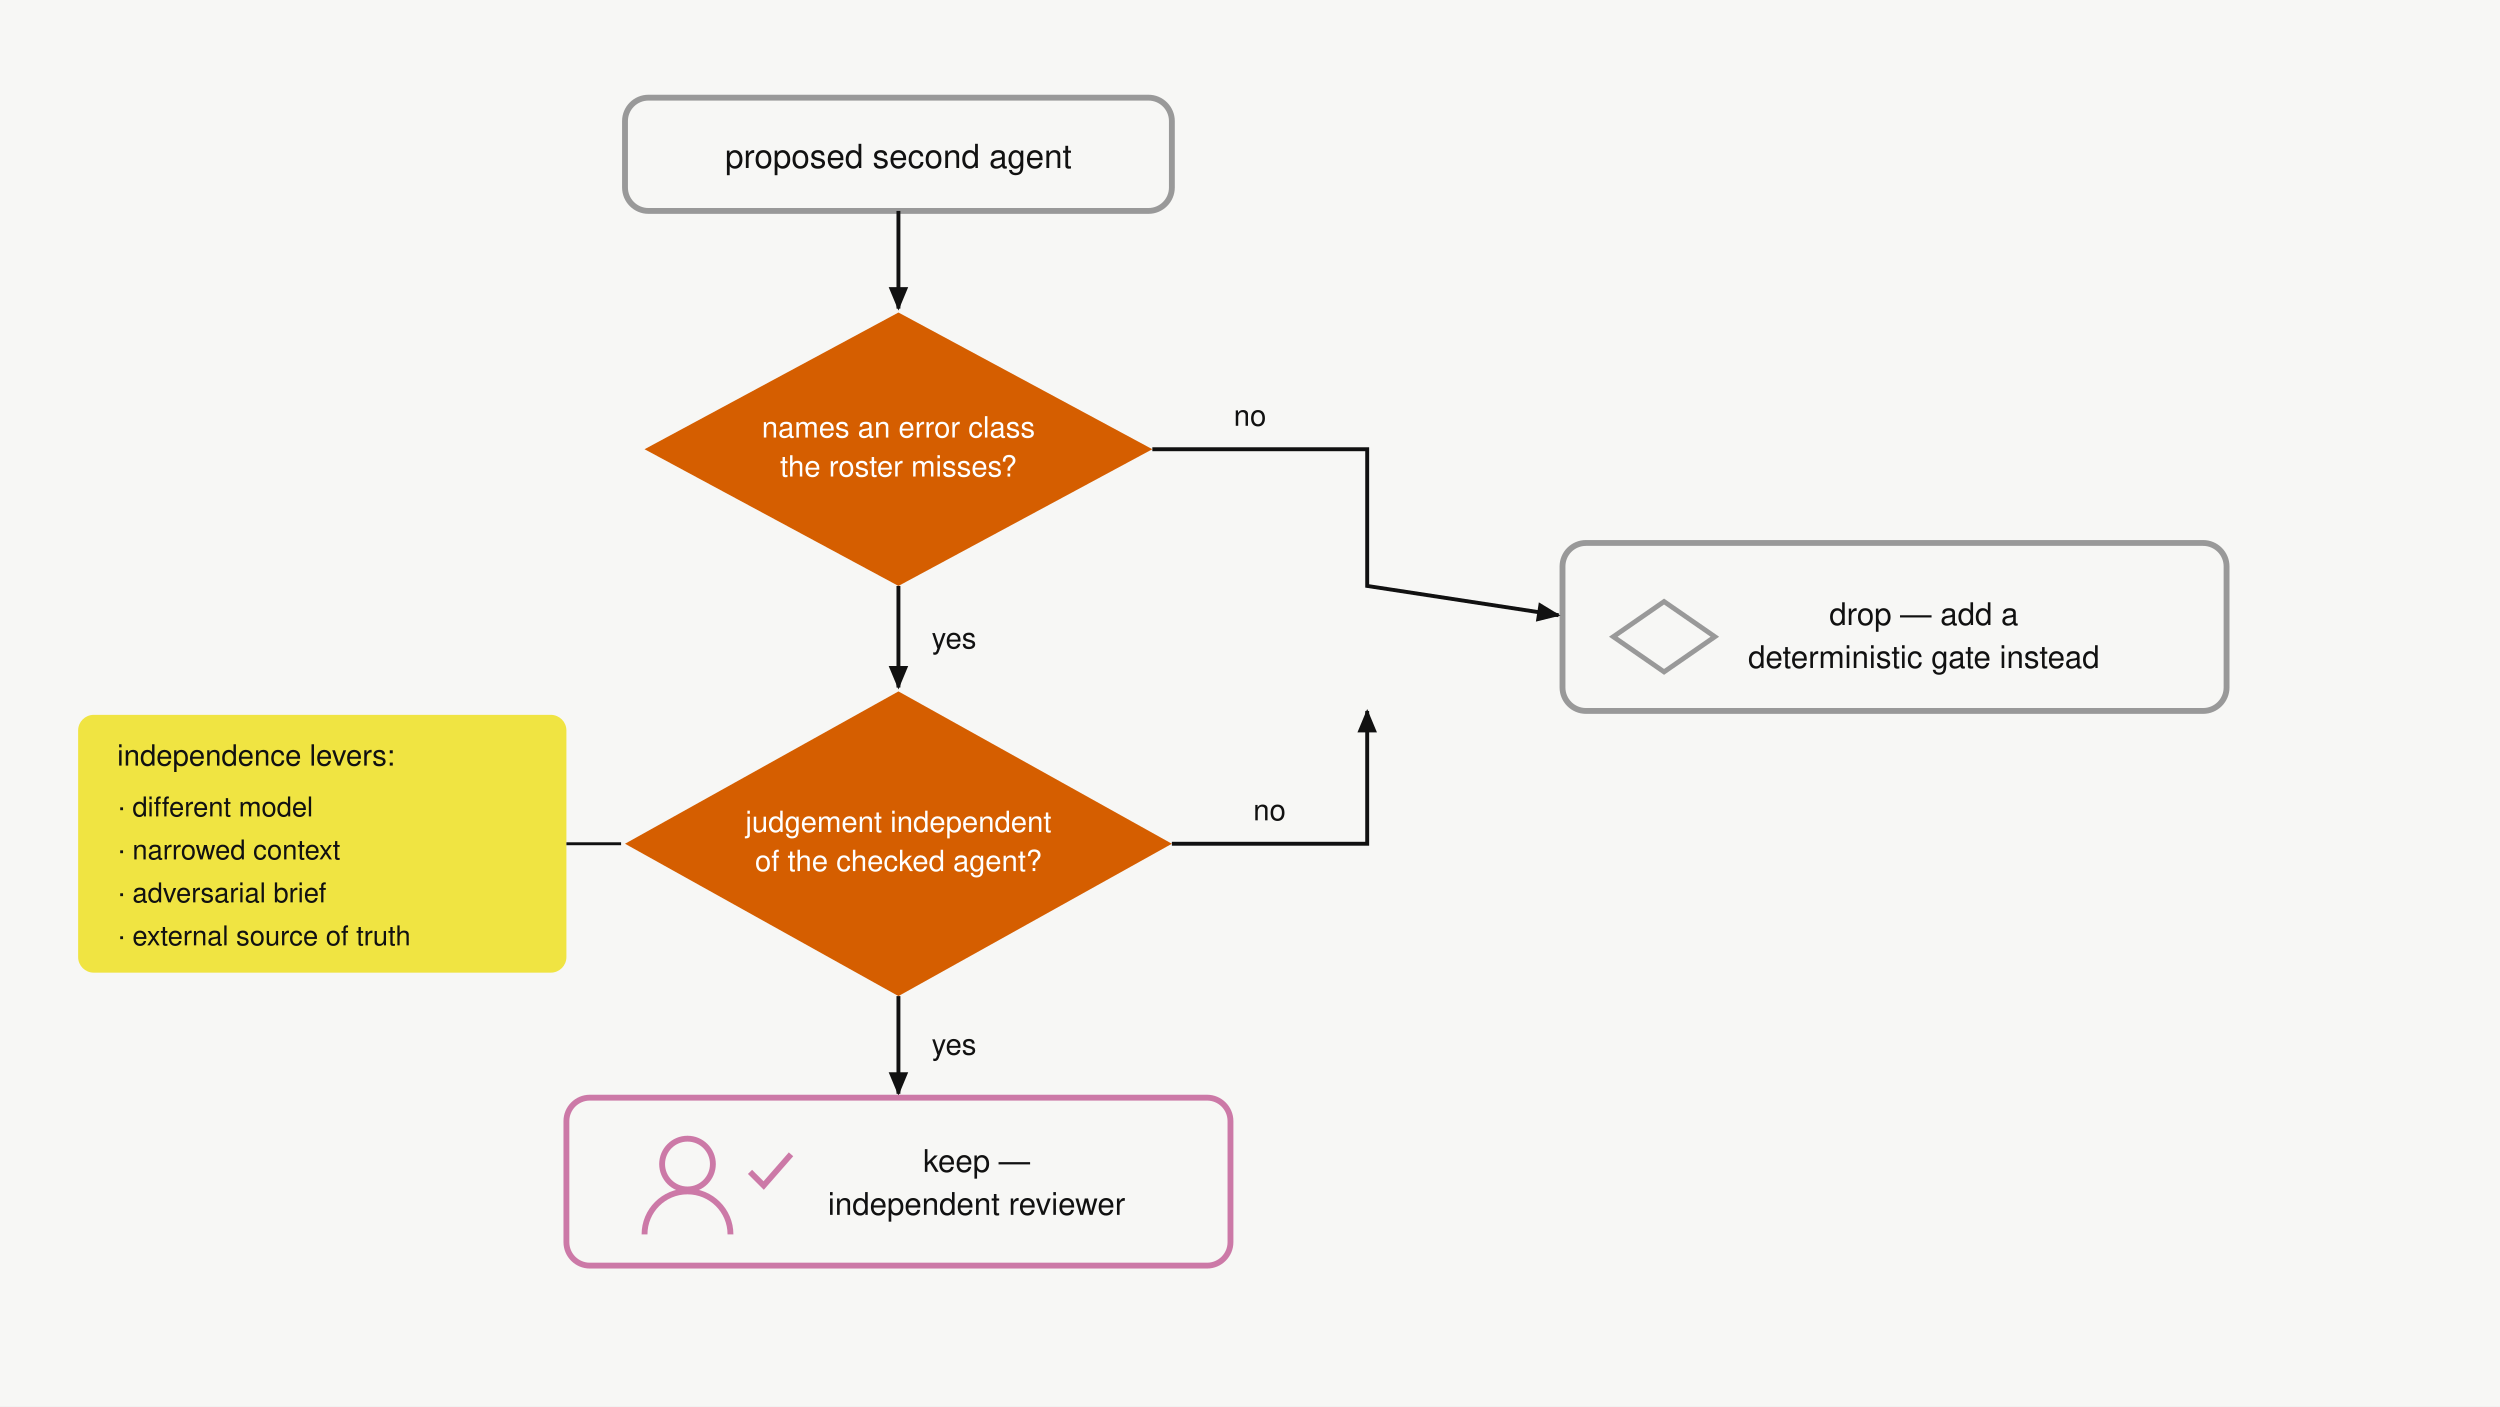
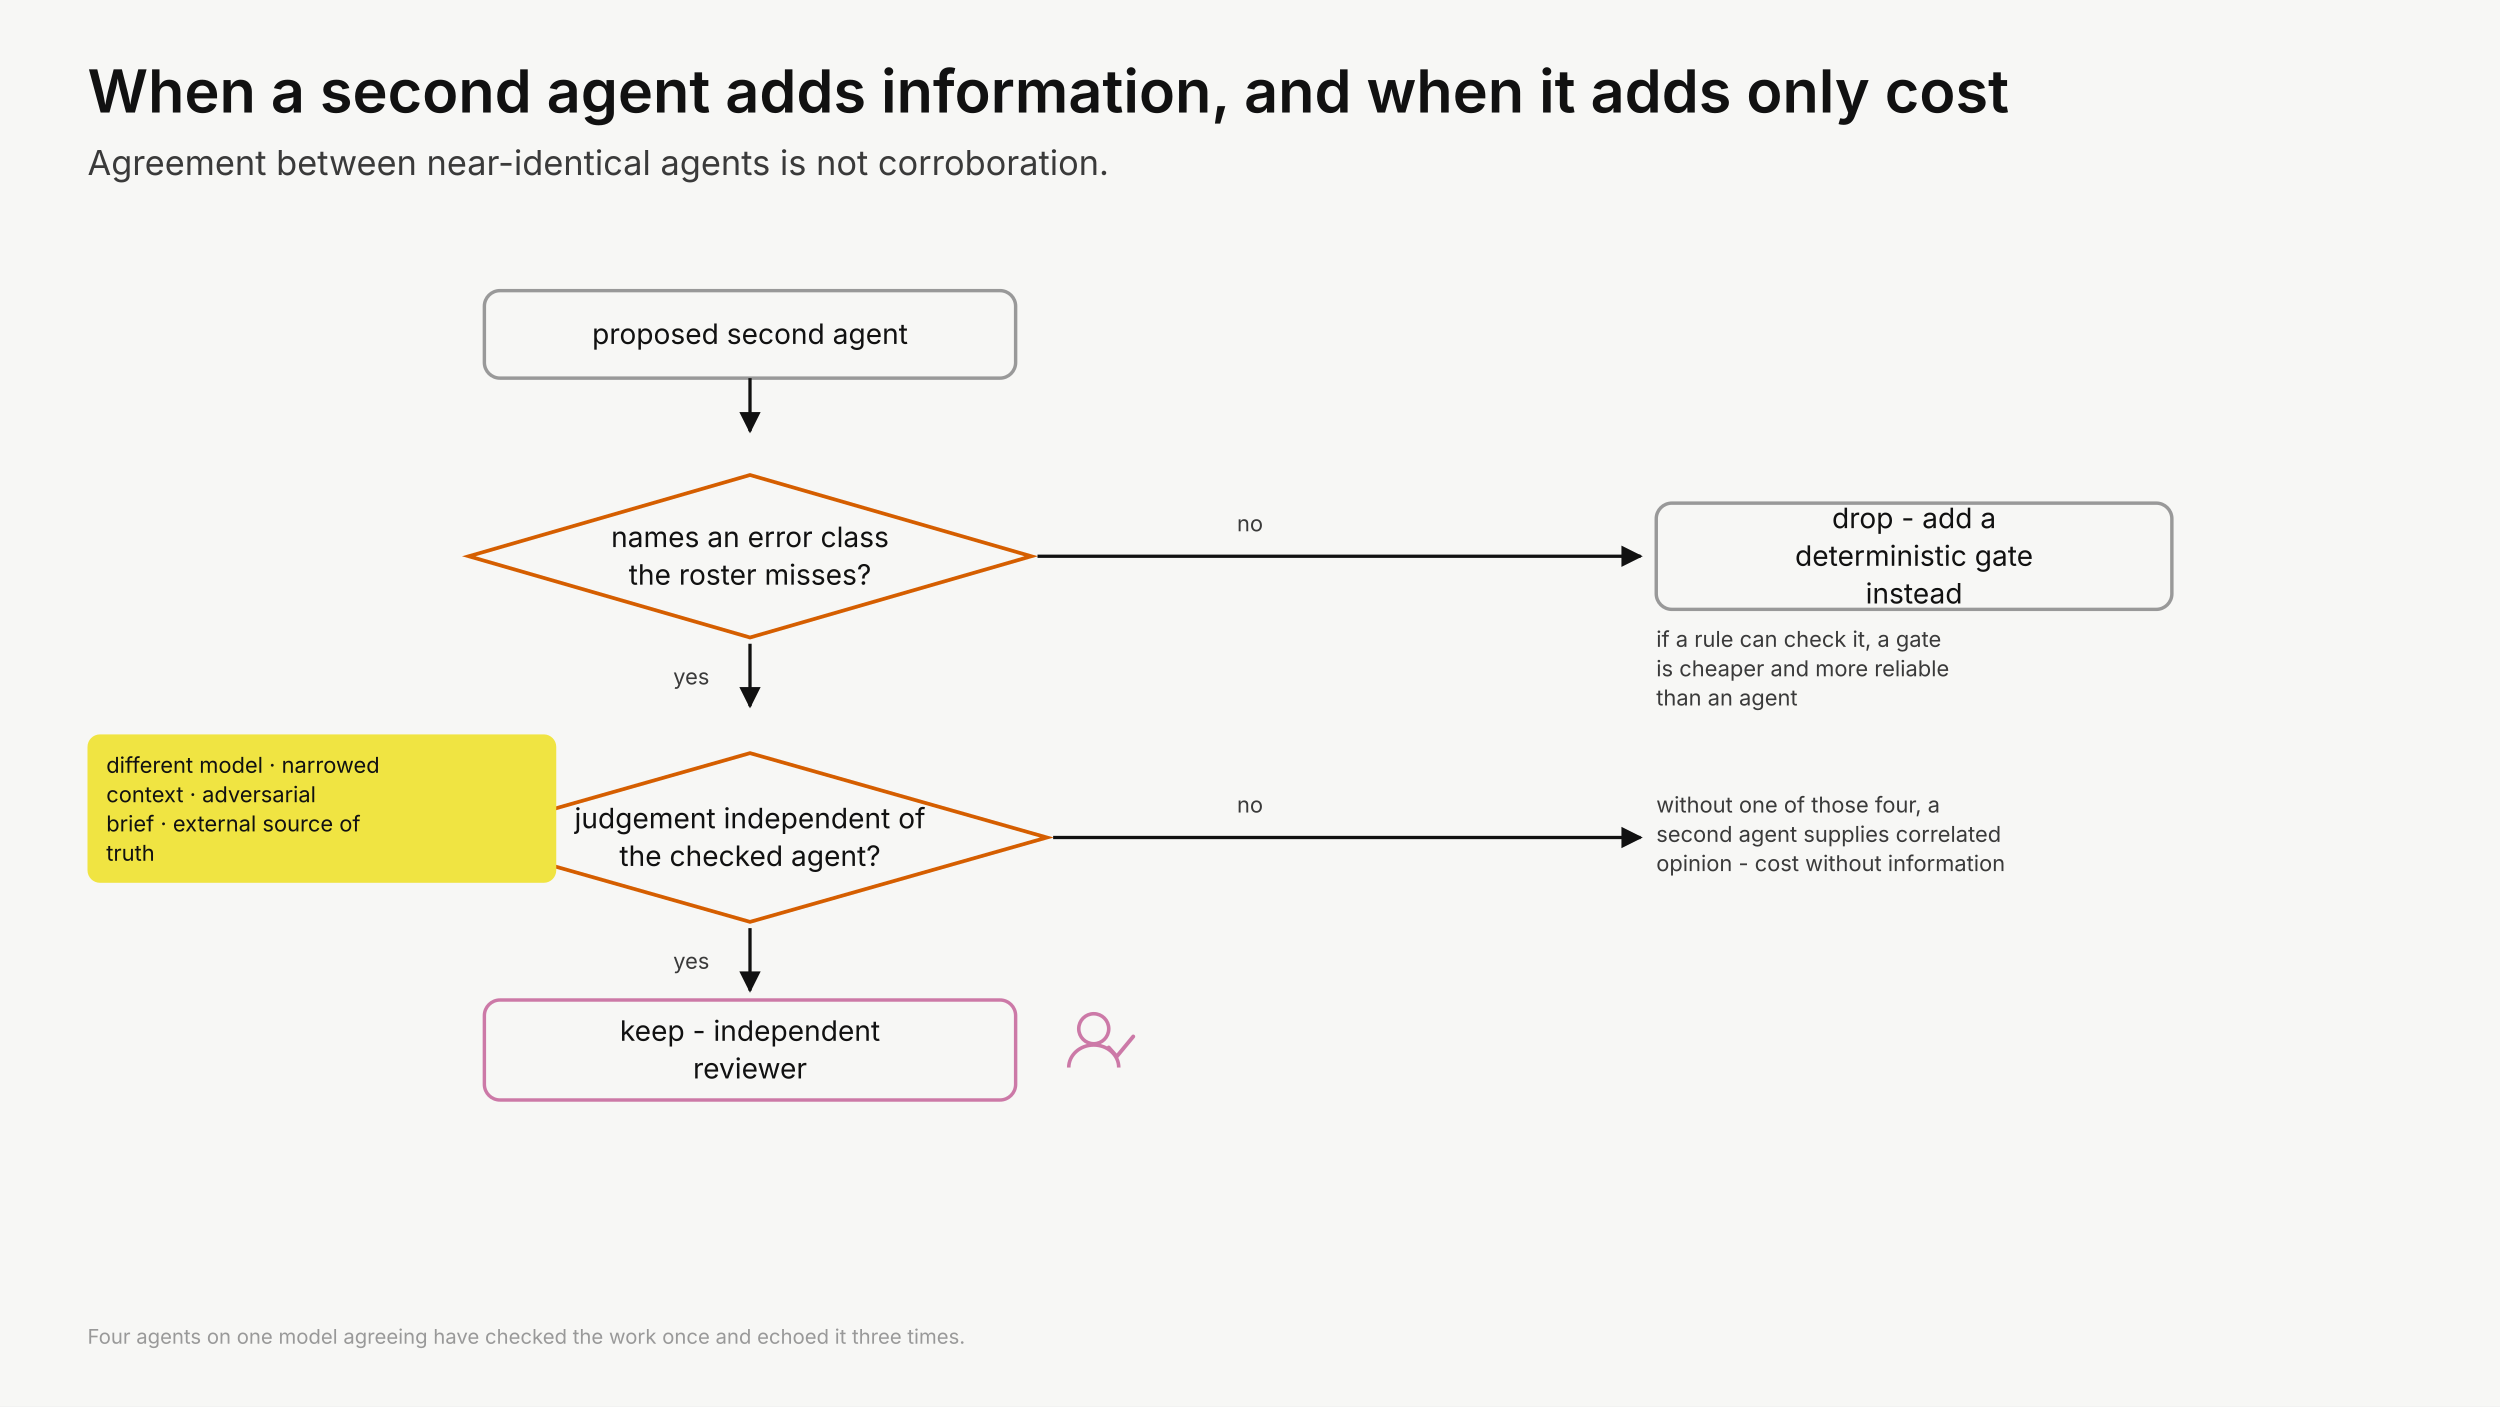
- <svg xmlns="http://www.w3.org/2000/svg" width="1280" height="720" viewBox="0 0 1280 720" font-family="Helvetica, Arial, sans-serif">
+ <svg xmlns="http://www.w3.org/2000/svg" width="1600" height="900" viewBox="0 0 1600 900" role="img">
  <defs>
-     <marker id="ah" markerWidth="12" markerHeight="10" refX="11" refY="5" orient="auto" markerUnits="userSpaceOnUse">
-       <path d="M0,0 L12,5 L0,10 Z" fill="#111111" />
+     <marker id="ah101" viewBox="0 0 10 10" refX="9" refY="5" markerWidth="6.5" markerHeight="6.5" orient="auto-start-reverse">
+       <path d="M0,0 L10,5 L0,10 z" fill="#111111" />
    </marker>
  </defs>
-   <rect width="1280" height="720" fill="#F7F7F5" />
-   <rect x="320" y="50" width="280" height="58" rx="12" fill="none" stroke="#999999" stroke-width="3" />
-   <text x="460" y="86" font-size="17" fill="#111111" text-anchor="middle">proposed second agent</text>
-   <line x1="460" y1="108" x2="460" y2="158" stroke="#111111" stroke-width="2" marker-end="url(#ah)" />
-   <polygon points="460,160 590,230 460,300 330,230" fill="#D55E00" />
-   <text x="460" y="224" font-size="15" fill="#FFFFFF" text-anchor="middle">names an error class</text>
-   <text x="460" y="244" font-size="15" fill="#FFFFFF" text-anchor="middle">the roster misses?</text>
-   <rect x="800" y="278" width="340" height="86" rx="12" fill="none" stroke="#999999" stroke-width="3" />
-   <polygon points="852,308 878,326 852,344 826,326" fill="none" stroke="#999999" stroke-width="2.5" />
-   <text x="985" y="320" font-size="16" fill="#111111" text-anchor="middle">drop — add a</text>
-   <text x="985" y="342" font-size="16" fill="#111111" text-anchor="middle">deterministic gate instead</text>
-   <path d="M590,230 L700,230 L700,300 L798,315" fill="none" stroke="#111111" stroke-width="2" marker-end="url(#ah)" />
-   <text x="640" y="218" font-size="15" fill="#111111" text-anchor="middle">no</text>
-   <line x1="460" y1="300" x2="460" y2="352" stroke="#111111" stroke-width="2" marker-end="url(#ah)" />
-   <text x="477" y="332" font-size="15" fill="#111111" text-anchor="start">yes</text>
-   <polygon points="460,354 600,432 460,510 320,432" fill="#D55E00" />
-   <text x="460" y="426" font-size="15" fill="#FFFFFF" text-anchor="middle">judgement independent</text>
-   <text x="460" y="446" font-size="15" fill="#FFFFFF" text-anchor="middle">of the checked agent?</text>
-   <rect x="40" y="366" width="250" height="132" rx="8" fill="#F0E442" />
-   <text x="60" y="392" font-size="15" fill="#111111" text-anchor="start">independence levers:</text>
-   <text x="60" y="418" font-size="14" fill="#111111" text-anchor="start">· different model</text>
-   <text x="60" y="440" font-size="14" fill="#111111" text-anchor="start">· narrowed context</text>
-   <text x="60" y="462" font-size="14" fill="#111111" text-anchor="start">· adversarial brief</text>
-   <text x="60" y="484" font-size="14" fill="#111111" text-anchor="start">· external source of truth</text>
-   <line x1="290" y1="432" x2="318" y2="432" stroke="#111111" stroke-width="1.5" />
-   <path d="M600,432 L700,432 L700,364" fill="none" stroke="#111111" stroke-width="2" marker-end="url(#ah)" />
-   <text x="650" y="420" font-size="15" fill="#111111" text-anchor="middle">no</text>
-   <line x1="460" y1="510" x2="460" y2="560" stroke="#111111" stroke-width="2" marker-end="url(#ah)" />
-   <text x="477" y="540" font-size="15" fill="#111111" text-anchor="start">yes</text>
-   <rect x="290" y="562" width="340" height="86" rx="12" fill="none" stroke="#CC79A7" stroke-width="3" />
-   <circle cx="352" cy="596" r="13" fill="none" stroke="#CC79A7" stroke-width="3" />
-   <path d="M330,632 a22,22 0 0 1 44,0" fill="none" stroke="#CC79A7" stroke-width="3" />
-   <path d="M384,600 l7,7 l14,-16" fill="none" stroke="#CC79A7" stroke-width="3" />
-   <text x="500" y="600" font-size="16" fill="#111111" text-anchor="middle">keep —</text>
-   <text x="500" y="622" font-size="16" fill="#111111" text-anchor="middle">independent reviewer</text>
+   <rect width="1600" height="900" fill="#F7F7F5" />
+   <text x="56.0" y="72.0" font-family="Inter, 'Helvetica Neue', Helvetica, Arial, sans-serif" font-size="38" fill="#111111" font-weight="600" text-anchor="start">When a second agent adds information, and when it adds only cost</text>
+   <text x="56.0" y="112.0" font-family="Inter, 'Helvetica Neue', Helvetica, Arial, sans-serif" font-size="22" fill="#3A3A3A" font-weight="400" text-anchor="start">Agreement between near-identical agents is not corroboration.</text>
+   <rect x="310.0" y="186.0" width="340.0" height="56.0" rx="10" fill="none" stroke="#999999" stroke-width="2.2" />
+   <text x="480.0" y="220.1" font-family="Inter, 'Helvetica Neue', Helvetica, Arial, sans-serif" font-size="18" fill="#111111" font-weight="400" text-anchor="middle">proposed second agent</text>
+   <line x1="480.0" y1="242.0" x2="480.0" y2="276.0" stroke="#111111" stroke-width="2.1" marker-end="url(#ah101)" />
+   <polygon points="480,304.0 660.0,356 480,408.0 300.0,356" fill="none" stroke="#D55E00" stroke-width="2.4" />
+   <text x="480.0" y="350.1" font-family="Inter, 'Helvetica Neue', Helvetica, Arial, sans-serif" font-size="18" fill="#111111" font-weight="400" text-anchor="middle">names an error class</text>
+   <text x="480.0" y="374.2" font-family="Inter, 'Helvetica Neue', Helvetica, Arial, sans-serif" font-size="18" fill="#111111" font-weight="400" text-anchor="middle">the roster misses?</text>
+   <path d="M664.0,356.0 L1050.0,356.0" fill="none" stroke="#111111" stroke-width="2.1" marker-end="url(#ah101)" />
+   <text x="800.0" y="340.0" font-family="Inter, 'Helvetica Neue', Helvetica, Arial, sans-serif" font-size="14" fill="#3A3A3A" font-weight="400" text-anchor="middle">no</text>
+   <rect x="1060.0" y="322.0" width="330.0" height="68.0" rx="10" fill="none" stroke="#999999" stroke-width="2.2" />
+   <text x="1225.0" y="338.0" font-family="Inter, 'Helvetica Neue', Helvetica, Arial, sans-serif" font-size="18" fill="#111111" font-weight="400" text-anchor="middle">drop - add a</text>
+   <text x="1225.0" y="362.1" font-family="Inter, 'Helvetica Neue', Helvetica, Arial, sans-serif" font-size="18" fill="#111111" font-weight="400" text-anchor="middle">deterministic gate</text>
+   <text x="1225.0" y="386.2" font-family="Inter, 'Helvetica Neue', Helvetica, Arial, sans-serif" font-size="18" fill="#111111" font-weight="400" text-anchor="middle">instead</text>
+   <text x="1060.0" y="414.0" font-family="Inter, 'Helvetica Neue', Helvetica, Arial, sans-serif" font-size="14" fill="#3A3A3A" font-weight="400" text-anchor="start">if a rule can check it, a gate</text>
+   <text x="1060.0" y="432.8" font-family="Inter, 'Helvetica Neue', Helvetica, Arial, sans-serif" font-size="14" fill="#3A3A3A" font-weight="400" text-anchor="start">is cheaper and more reliable</text>
+   <text x="1060.0" y="451.5" font-family="Inter, 'Helvetica Neue', Helvetica, Arial, sans-serif" font-size="14" fill="#3A3A3A" font-weight="400" text-anchor="start">than an agent</text>
+   <line x1="480.0" y1="412.0" x2="480.0" y2="452.0" stroke="#111111" stroke-width="2.1" marker-end="url(#ah101)" />
+   <text x="454.0" y="438.0" font-family="Inter, 'Helvetica Neue', Helvetica, Arial, sans-serif" font-size="14" fill="#3A3A3A" font-weight="400" text-anchor="end">yes</text>
+   <polygon points="480,482.0 670.0,536 480,590.0 290.0,536" fill="none" stroke="#D55E00" stroke-width="2.4" />
+   <text x="480.0" y="530.1" font-family="Inter, 'Helvetica Neue', Helvetica, Arial, sans-serif" font-size="18" fill="#111111" font-weight="400" text-anchor="middle">judgement independent of</text>
+   <text x="480.0" y="554.2" font-family="Inter, 'Helvetica Neue', Helvetica, Arial, sans-serif" font-size="18" fill="#111111" font-weight="400" text-anchor="middle">the checked agent?</text>
+   <rect x="56.0" y="470.0" width="300.0" height="95.0" rx="8" fill="#F0E442" stroke="none" />
+   <text x="68.0" y="494.6" font-family="Inter, 'Helvetica Neue', Helvetica, Arial, sans-serif" font-size="14" fill="#111111" font-weight="400" text-anchor="start">different model · narrowed</text>
+   <text x="68.0" y="513.4" font-family="Inter, 'Helvetica Neue', Helvetica, Arial, sans-serif" font-size="14" fill="#111111" font-weight="400" text-anchor="start">context · adversarial</text>
+   <text x="68.0" y="532.1" font-family="Inter, 'Helvetica Neue', Helvetica, Arial, sans-serif" font-size="14" fill="#111111" font-weight="400" text-anchor="start">brief · external source of</text>
+   <text x="68.0" y="550.9" font-family="Inter, 'Helvetica Neue', Helvetica, Arial, sans-serif" font-size="14" fill="#111111" font-weight="400" text-anchor="start">truth</text>
+   <path d="M674.0,536.0 L1050.0,536.0" fill="none" stroke="#111111" stroke-width="2.1" marker-end="url(#ah101)" />
+   <text x="800.0" y="520.0" font-family="Inter, 'Helvetica Neue', Helvetica, Arial, sans-serif" font-size="14" fill="#3A3A3A" font-weight="400" text-anchor="middle">no</text>
+   <text x="1060.0" y="520.0" font-family="Inter, 'Helvetica Neue', Helvetica, Arial, sans-serif" font-size="14" fill="#3A3A3A" font-weight="400" text-anchor="start">without one of those four, a</text>
+   <text x="1060.0" y="538.8" font-family="Inter, 'Helvetica Neue', Helvetica, Arial, sans-serif" font-size="14" fill="#3A3A3A" font-weight="400" text-anchor="start">second agent supplies correlated</text>
+   <text x="1060.0" y="557.5" font-family="Inter, 'Helvetica Neue', Helvetica, Arial, sans-serif" font-size="14" fill="#3A3A3A" font-weight="400" text-anchor="start">opinion - cost without information</text>
+   <line x1="480.0" y1="594.0" x2="480.0" y2="634.0" stroke="#111111" stroke-width="2.1" marker-end="url(#ah101)" />
+   <text x="454.0" y="620.0" font-family="Inter, 'Helvetica Neue', Helvetica, Arial, sans-serif" font-size="14" fill="#3A3A3A" font-weight="400" text-anchor="end">yes</text>
+   <rect x="310.0" y="640.0" width="340.0" height="64.0" rx="10" fill="none" stroke="#CC79A7" stroke-width="2.2" />
+   <text x="480.0" y="666.1" font-family="Inter, 'Helvetica Neue', Helvetica, Arial, sans-serif" font-size="18" fill="#111111" font-weight="400" text-anchor="middle">keep - independent</text>
+   <text x="480.0" y="690.2" font-family="Inter, 'Helvetica Neue', Helvetica, Arial, sans-serif" font-size="18" fill="#111111" font-weight="400" text-anchor="middle">reviewer</text>
+   <circle cx="700" cy="658.4" r="9.6" fill="none" stroke="#CC79A7" stroke-width="2.3" />
+   <path d="M684,683.2 a16,14.4 0 0 1 32,0" fill="none" stroke="#CC79A7" stroke-width="2.3" />
+   <path d="M709.6,670.4 l5.12,5.76 l10.56,-12.8" fill="none" stroke="#CC79A7" stroke-width="2.5" stroke-linecap="round" />
+   <text x="56.0" y="860.0" font-family="Inter, 'Helvetica Neue', Helvetica, Arial, sans-serif" font-size="13" fill="#999999" font-weight="400" text-anchor="start">Four agents on one model agreeing have checked the work once and echoed it three times.</text>
</svg>
